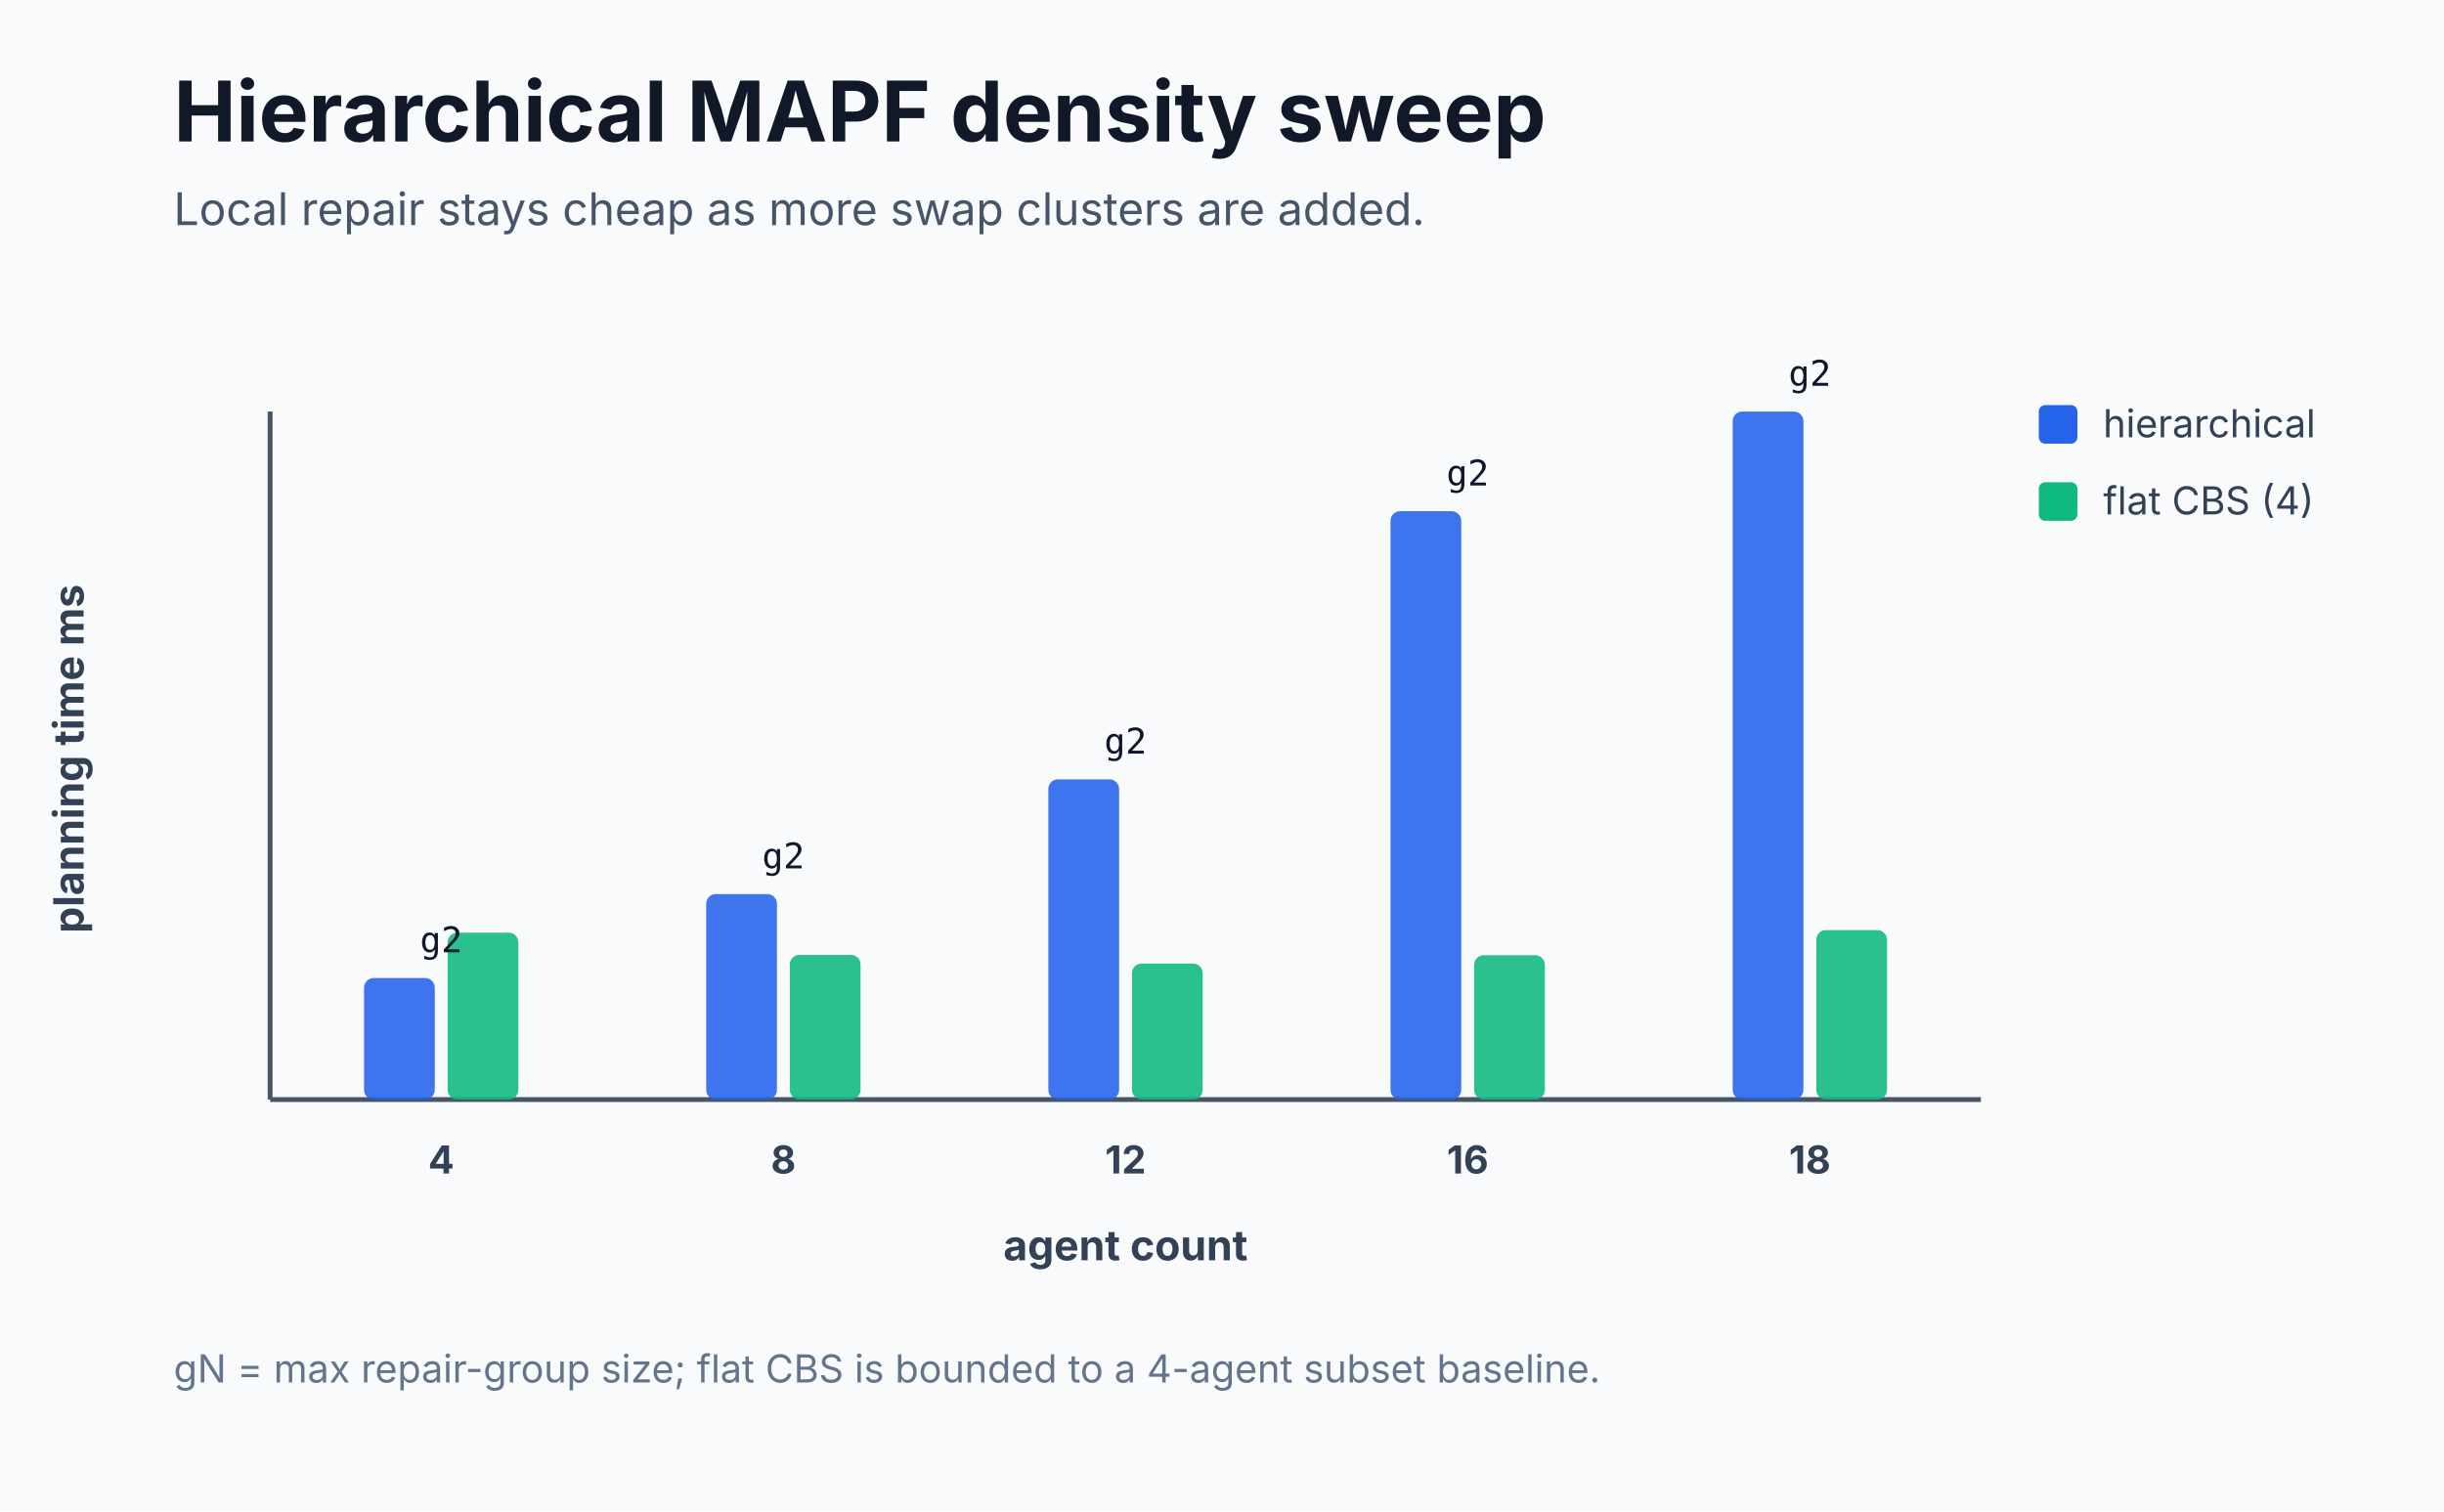
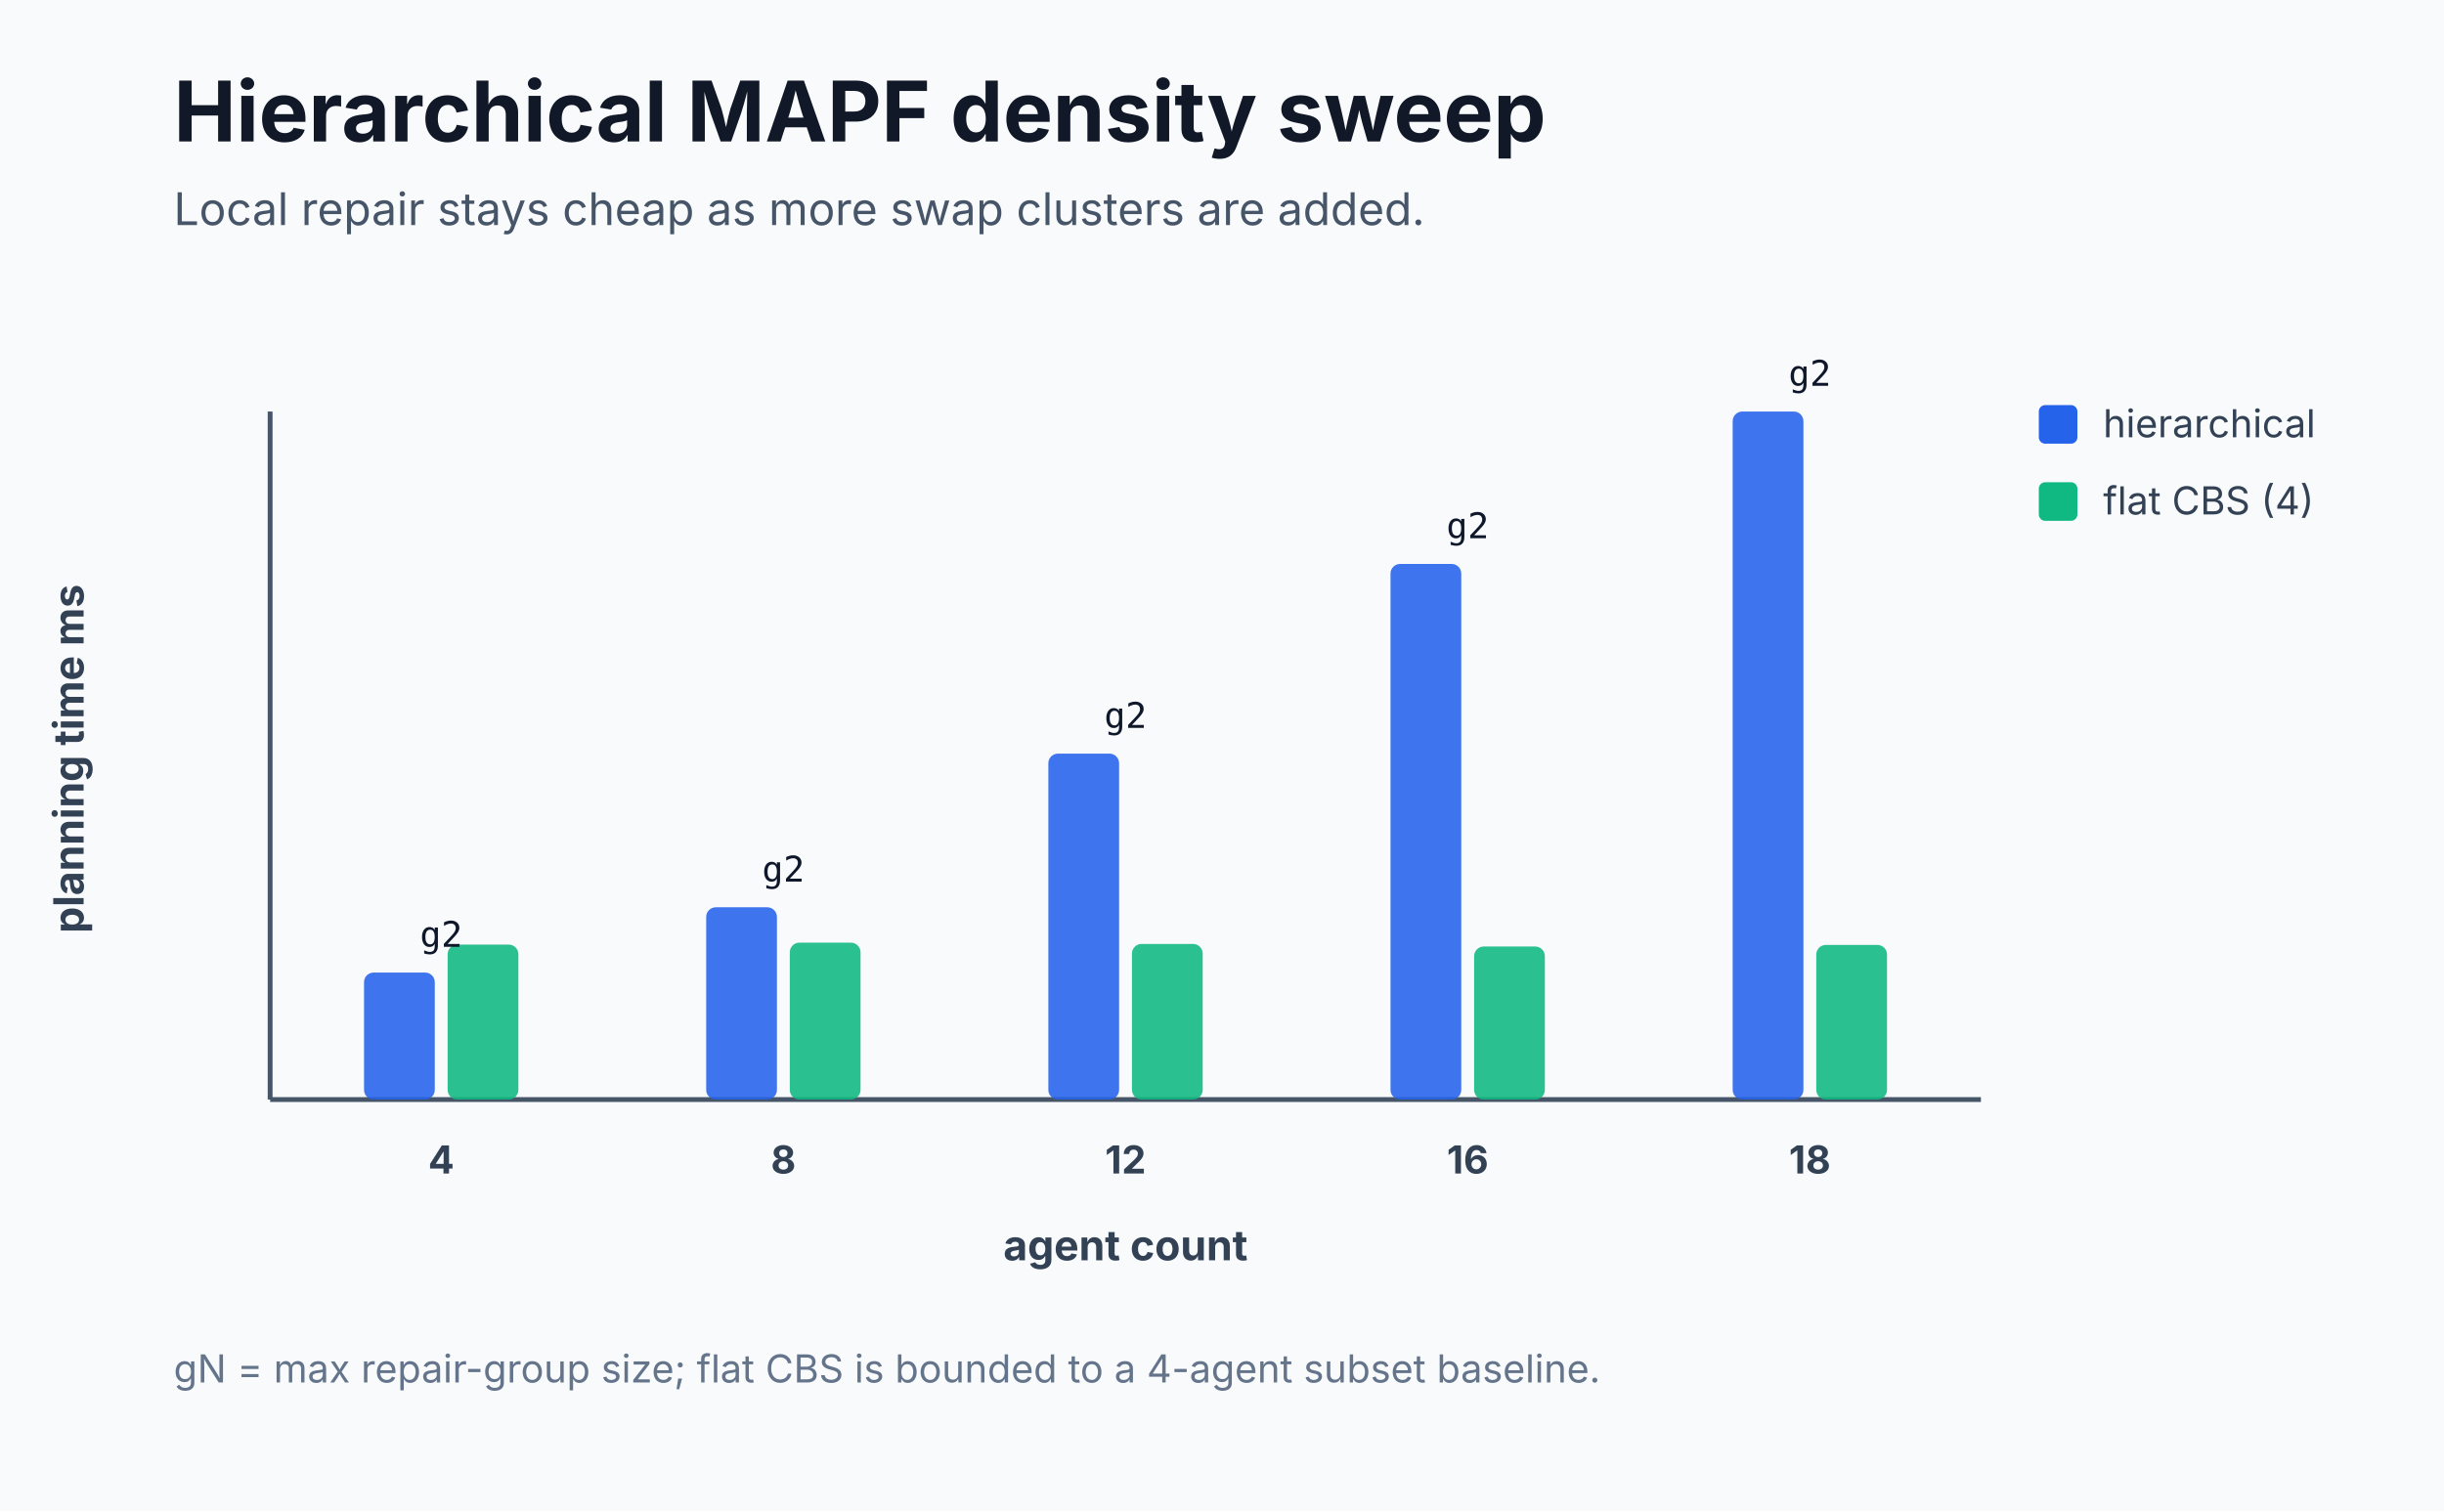
<svg xmlns="http://www.w3.org/2000/svg" width="760" height="470" viewBox="0 0 760 470" role="img" aria-labelledby="title desc">
  <rect width="760" height="470" fill="#f8fafc" />
  <text x="54" y="44" fill="#111827" font-family="Inter, Segoe UI, Arial, sans-serif" font-size="26" font-weight="700">Hierarchical MAPF density sweep</text>
  <text x="54" y="70" fill="#475569" font-family="Inter, Segoe UI, Arial, sans-serif" font-size="14">Local repair stays cheap as more swap clusters are added.</text>
  <line x1="84" y1="342" x2="616" y2="342" stroke="#475569" stroke-width="1.5" />
  <line x1="84" y1="128" x2="84" y2="342" stroke="#475569" stroke-width="1.5" />
  <text x="350" y="392" text-anchor="middle" fill="#334155" font-family="Inter, Segoe UI, Arial, sans-serif" font-size="13" font-weight="700">agent count</text>
  <text x="26" y="236" text-anchor="middle" fill="#334155" font-family="Inter, Segoe UI, Arial, sans-serif" font-size="13" font-weight="700" transform="rotate(-90 26 236)">planning time ms</text>
-   <rect x="113.2" y="304.2" width="22" height="37.8" rx="3" fill="#2563eb" opacity="0.88" />
-   <rect x="139.2" y="290.1" width="22" height="51.9" rx="3" fill="#10b981" opacity="0.88" />
+   <rect x="113.2" y="302.5" width="22" height="39.5" rx="3" fill="#2563eb" opacity="0.88" />
+   <rect x="139.2" y="293.8" width="22" height="48.2" rx="3" fill="#10b981" opacity="0.88" />
  <text x="137.2" y="365" text-anchor="middle" fill="#334155" font-family="Inter, Segoe UI, Arial, sans-serif" font-size="12" font-weight="700">4</text>
-   <text x="137.2" y="296.2" text-anchor="middle" fill="#0f172a" font-family="Consolas, Menlo, monospace" font-size="11">g2</text>
-   <rect x="219.6" y="278.1" width="22" height="63.9" rx="3" fill="#2563eb" opacity="0.88" />
-   <rect x="245.6" y="297.0" width="22" height="45.0" rx="3" fill="#10b981" opacity="0.88" />
+   <text x="137.2" y="294.5" text-anchor="middle" fill="#0f172a" font-family="Consolas, Menlo, monospace" font-size="11">g2</text>
+   <rect x="219.6" y="282.2" width="22" height="59.8" rx="3" fill="#2563eb" opacity="0.88" />
+   <rect x="245.6" y="293.2" width="22" height="48.8" rx="3" fill="#10b981" opacity="0.88" />
  <text x="243.6" y="365" text-anchor="middle" fill="#334155" font-family="Inter, Segoe UI, Arial, sans-serif" font-size="12" font-weight="700">8</text>
-   <text x="243.6" y="270.1" text-anchor="middle" fill="#0f172a" font-family="Consolas, Menlo, monospace" font-size="11">g2</text>
-   <rect x="326.0" y="242.4" width="22" height="99.6" rx="3" fill="#2563eb" opacity="0.88" />
-   <rect x="352.0" y="299.7" width="22" height="42.3" rx="3" fill="#10b981" opacity="0.88" />
+   <text x="243.6" y="274.2" text-anchor="middle" fill="#0f172a" font-family="Consolas, Menlo, monospace" font-size="11">g2</text>
+   <rect x="326.0" y="234.4" width="22" height="107.6" rx="3" fill="#2563eb" opacity="0.88" />
+   <rect x="352.0" y="293.6" width="22" height="48.4" rx="3" fill="#10b981" opacity="0.88" />
  <text x="350.0" y="365" text-anchor="middle" fill="#334155" font-family="Inter, Segoe UI, Arial, sans-serif" font-size="12" font-weight="700">12</text>
-   <text x="350.0" y="234.4" text-anchor="middle" fill="#0f172a" font-family="Consolas, Menlo, monospace" font-size="11">g2</text>
-   <rect x="432.4" y="159.0" width="22" height="183.0" rx="3" fill="#2563eb" opacity="0.88" />
-   <rect x="458.4" y="297.1" width="22" height="44.9" rx="3" fill="#10b981" opacity="0.88" />
+   <text x="350.0" y="226.4" text-anchor="middle" fill="#0f172a" font-family="Consolas, Menlo, monospace" font-size="11">g2</text>
+   <rect x="432.4" y="175.4" width="22" height="166.6" rx="3" fill="#2563eb" opacity="0.88" />
+   <rect x="458.4" y="294.4" width="22" height="47.6" rx="3" fill="#10b981" opacity="0.88" />
  <text x="456.4" y="365" text-anchor="middle" fill="#334155" font-family="Inter, Segoe UI, Arial, sans-serif" font-size="12" font-weight="700">16</text>
-   <text x="456.4" y="151.0" text-anchor="middle" fill="#0f172a" font-family="Consolas, Menlo, monospace" font-size="11">g2</text>
+   <text x="456.4" y="167.4" text-anchor="middle" fill="#0f172a" font-family="Consolas, Menlo, monospace" font-size="11">g2</text>
  <rect x="538.8" y="128.0" width="22" height="214.0" rx="3" fill="#2563eb" opacity="0.88" />
-   <rect x="564.8" y="289.3" width="22" height="52.7" rx="3" fill="#10b981" opacity="0.88" />
+   <rect x="564.8" y="293.9" width="22" height="48.1" rx="3" fill="#10b981" opacity="0.88" />
  <text x="562.8" y="365" text-anchor="middle" fill="#334155" font-family="Inter, Segoe UI, Arial, sans-serif" font-size="12" font-weight="700">18</text>
  <text x="562.8" y="120.0" text-anchor="middle" fill="#0f172a" font-family="Consolas, Menlo, monospace" font-size="11">g2</text>
  <rect x="634" y="126" width="12" height="12" rx="2" fill="#2563eb" />
  <text x="654" y="136" fill="#334155" font-family="Inter, Segoe UI, Arial, sans-serif" font-size="12">hierarchical</text>
  <rect x="634" y="150" width="12" height="12" rx="2" fill="#10b981" />
  <text x="654" y="160" fill="#334155" font-family="Inter, Segoe UI, Arial, sans-serif" font-size="12">flat CBS (4)</text>
  <text x="54" y="430" fill="#64748b" font-family="Inter, Segoe UI, Arial, sans-serif" font-size="12">gN = max repair-group size; flat CBS is bounded to a 4-agent subset baseline.</text>
</svg>
